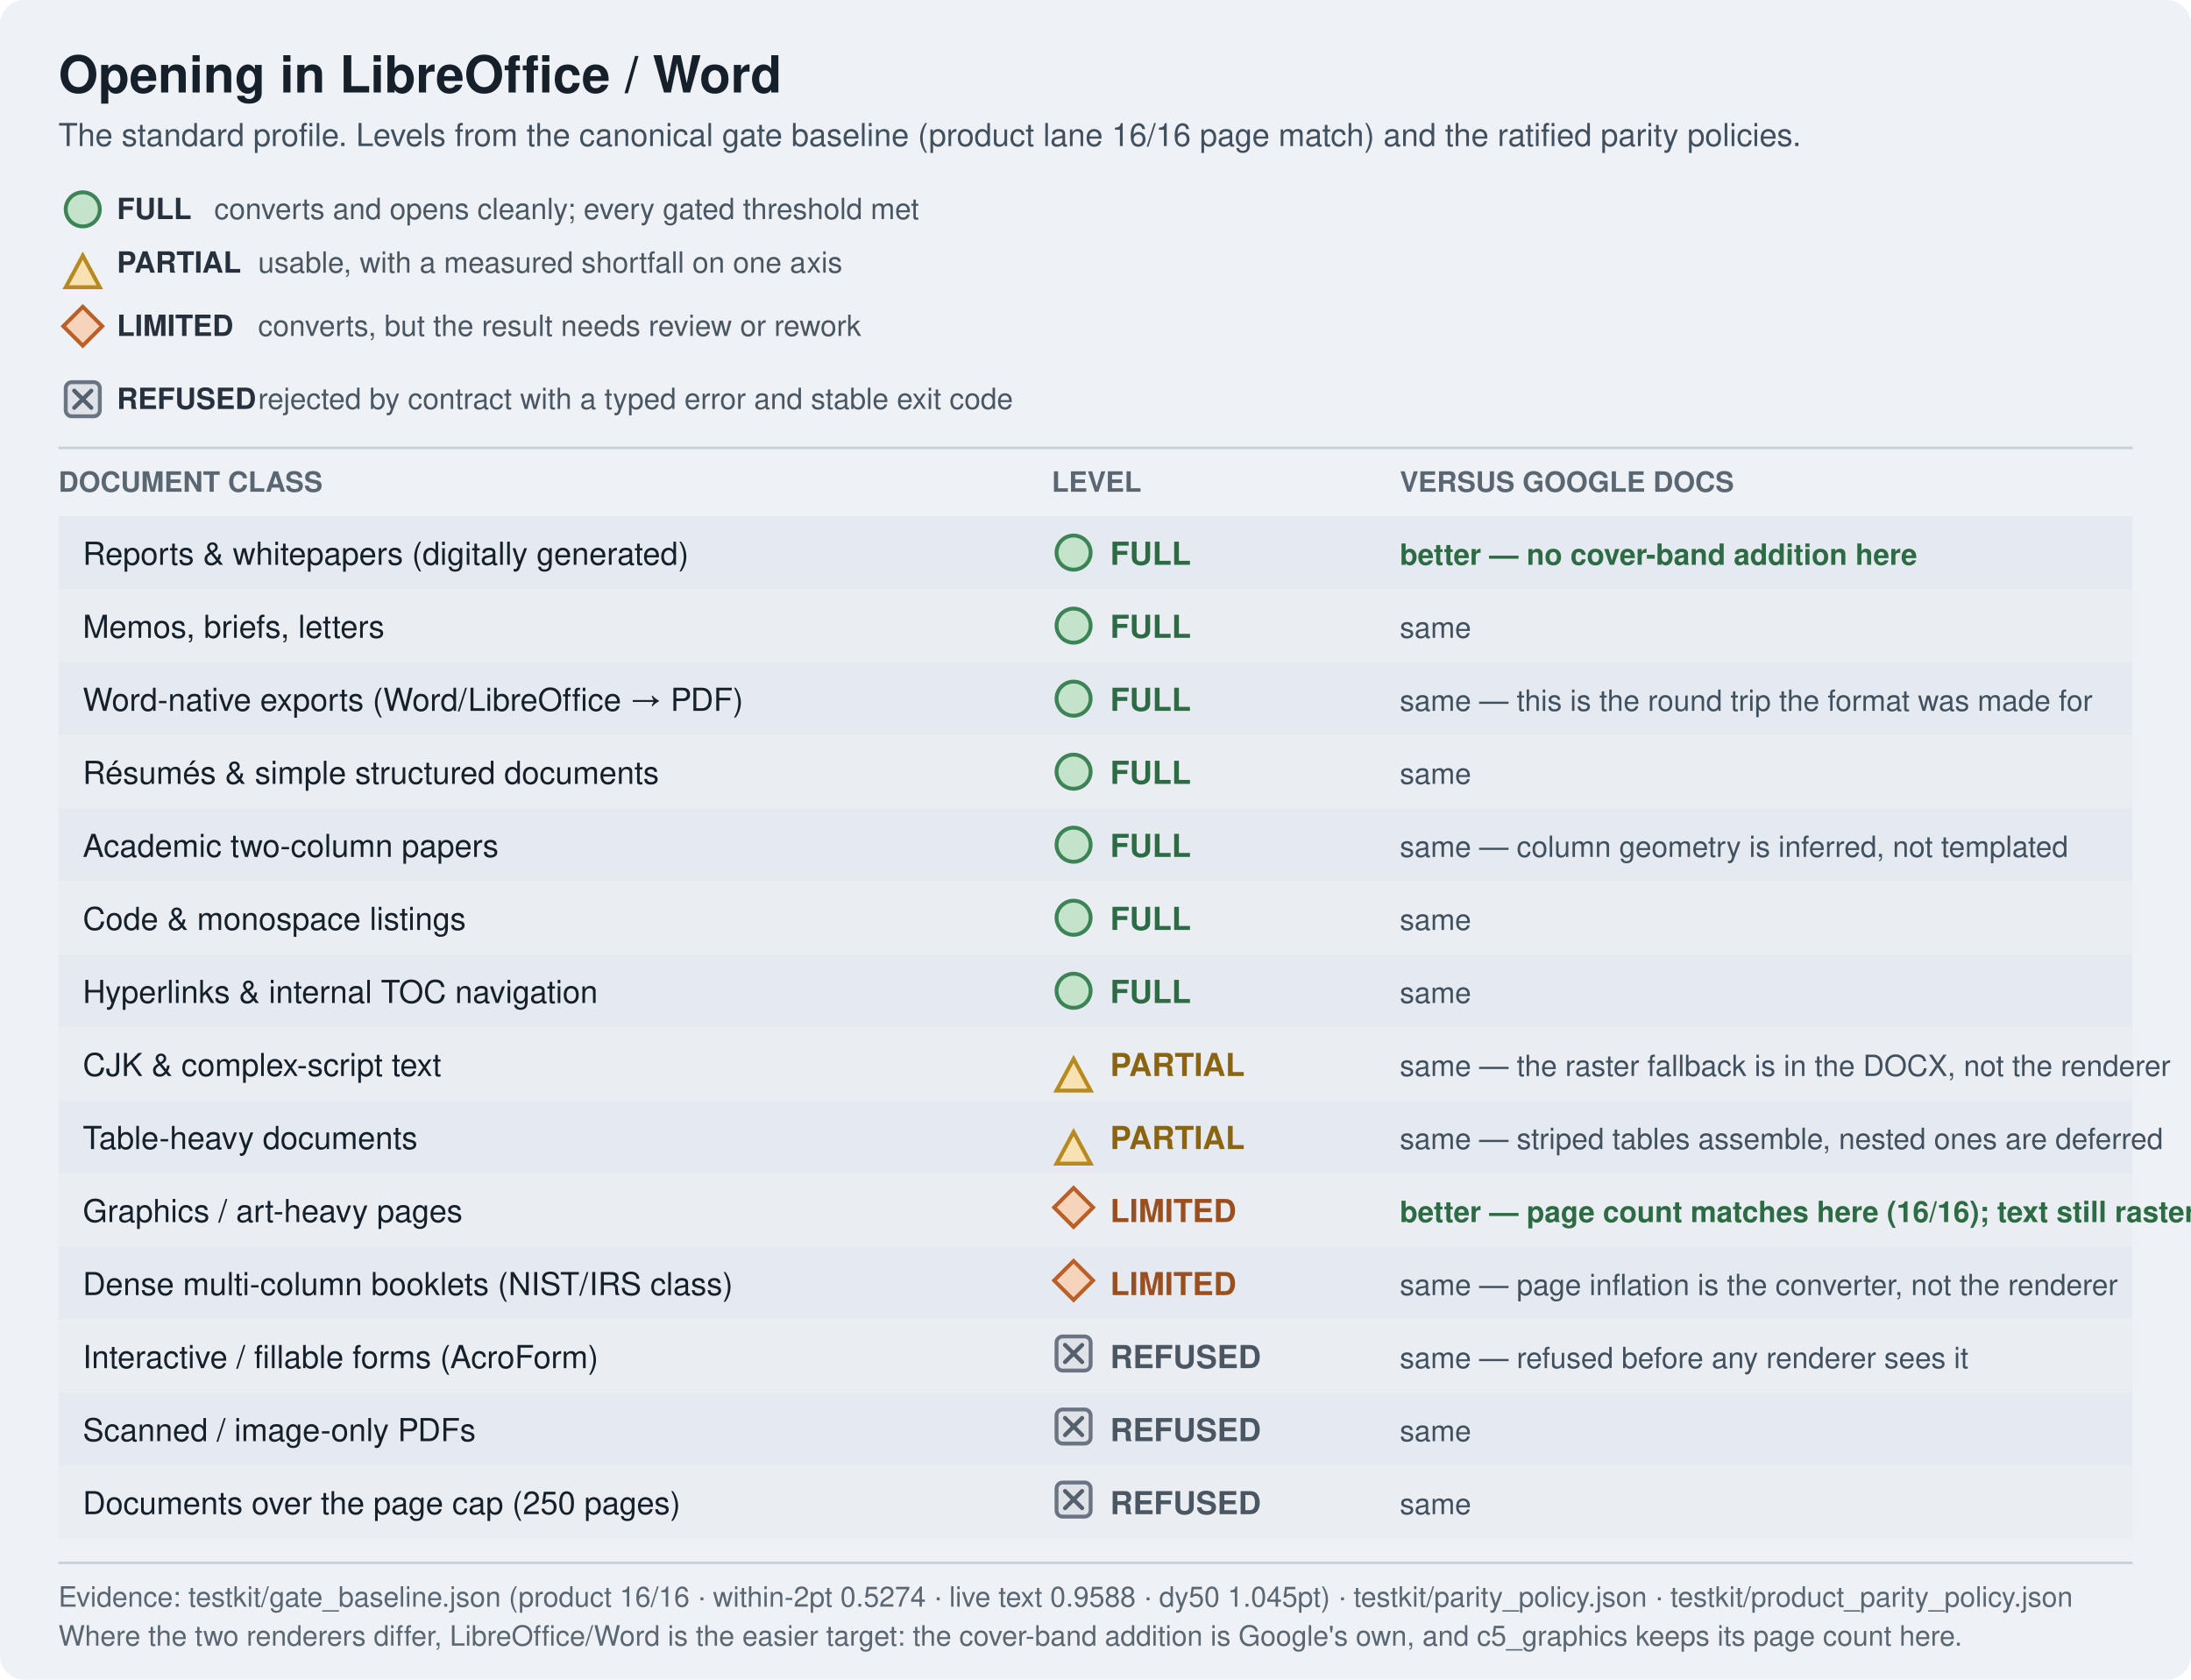
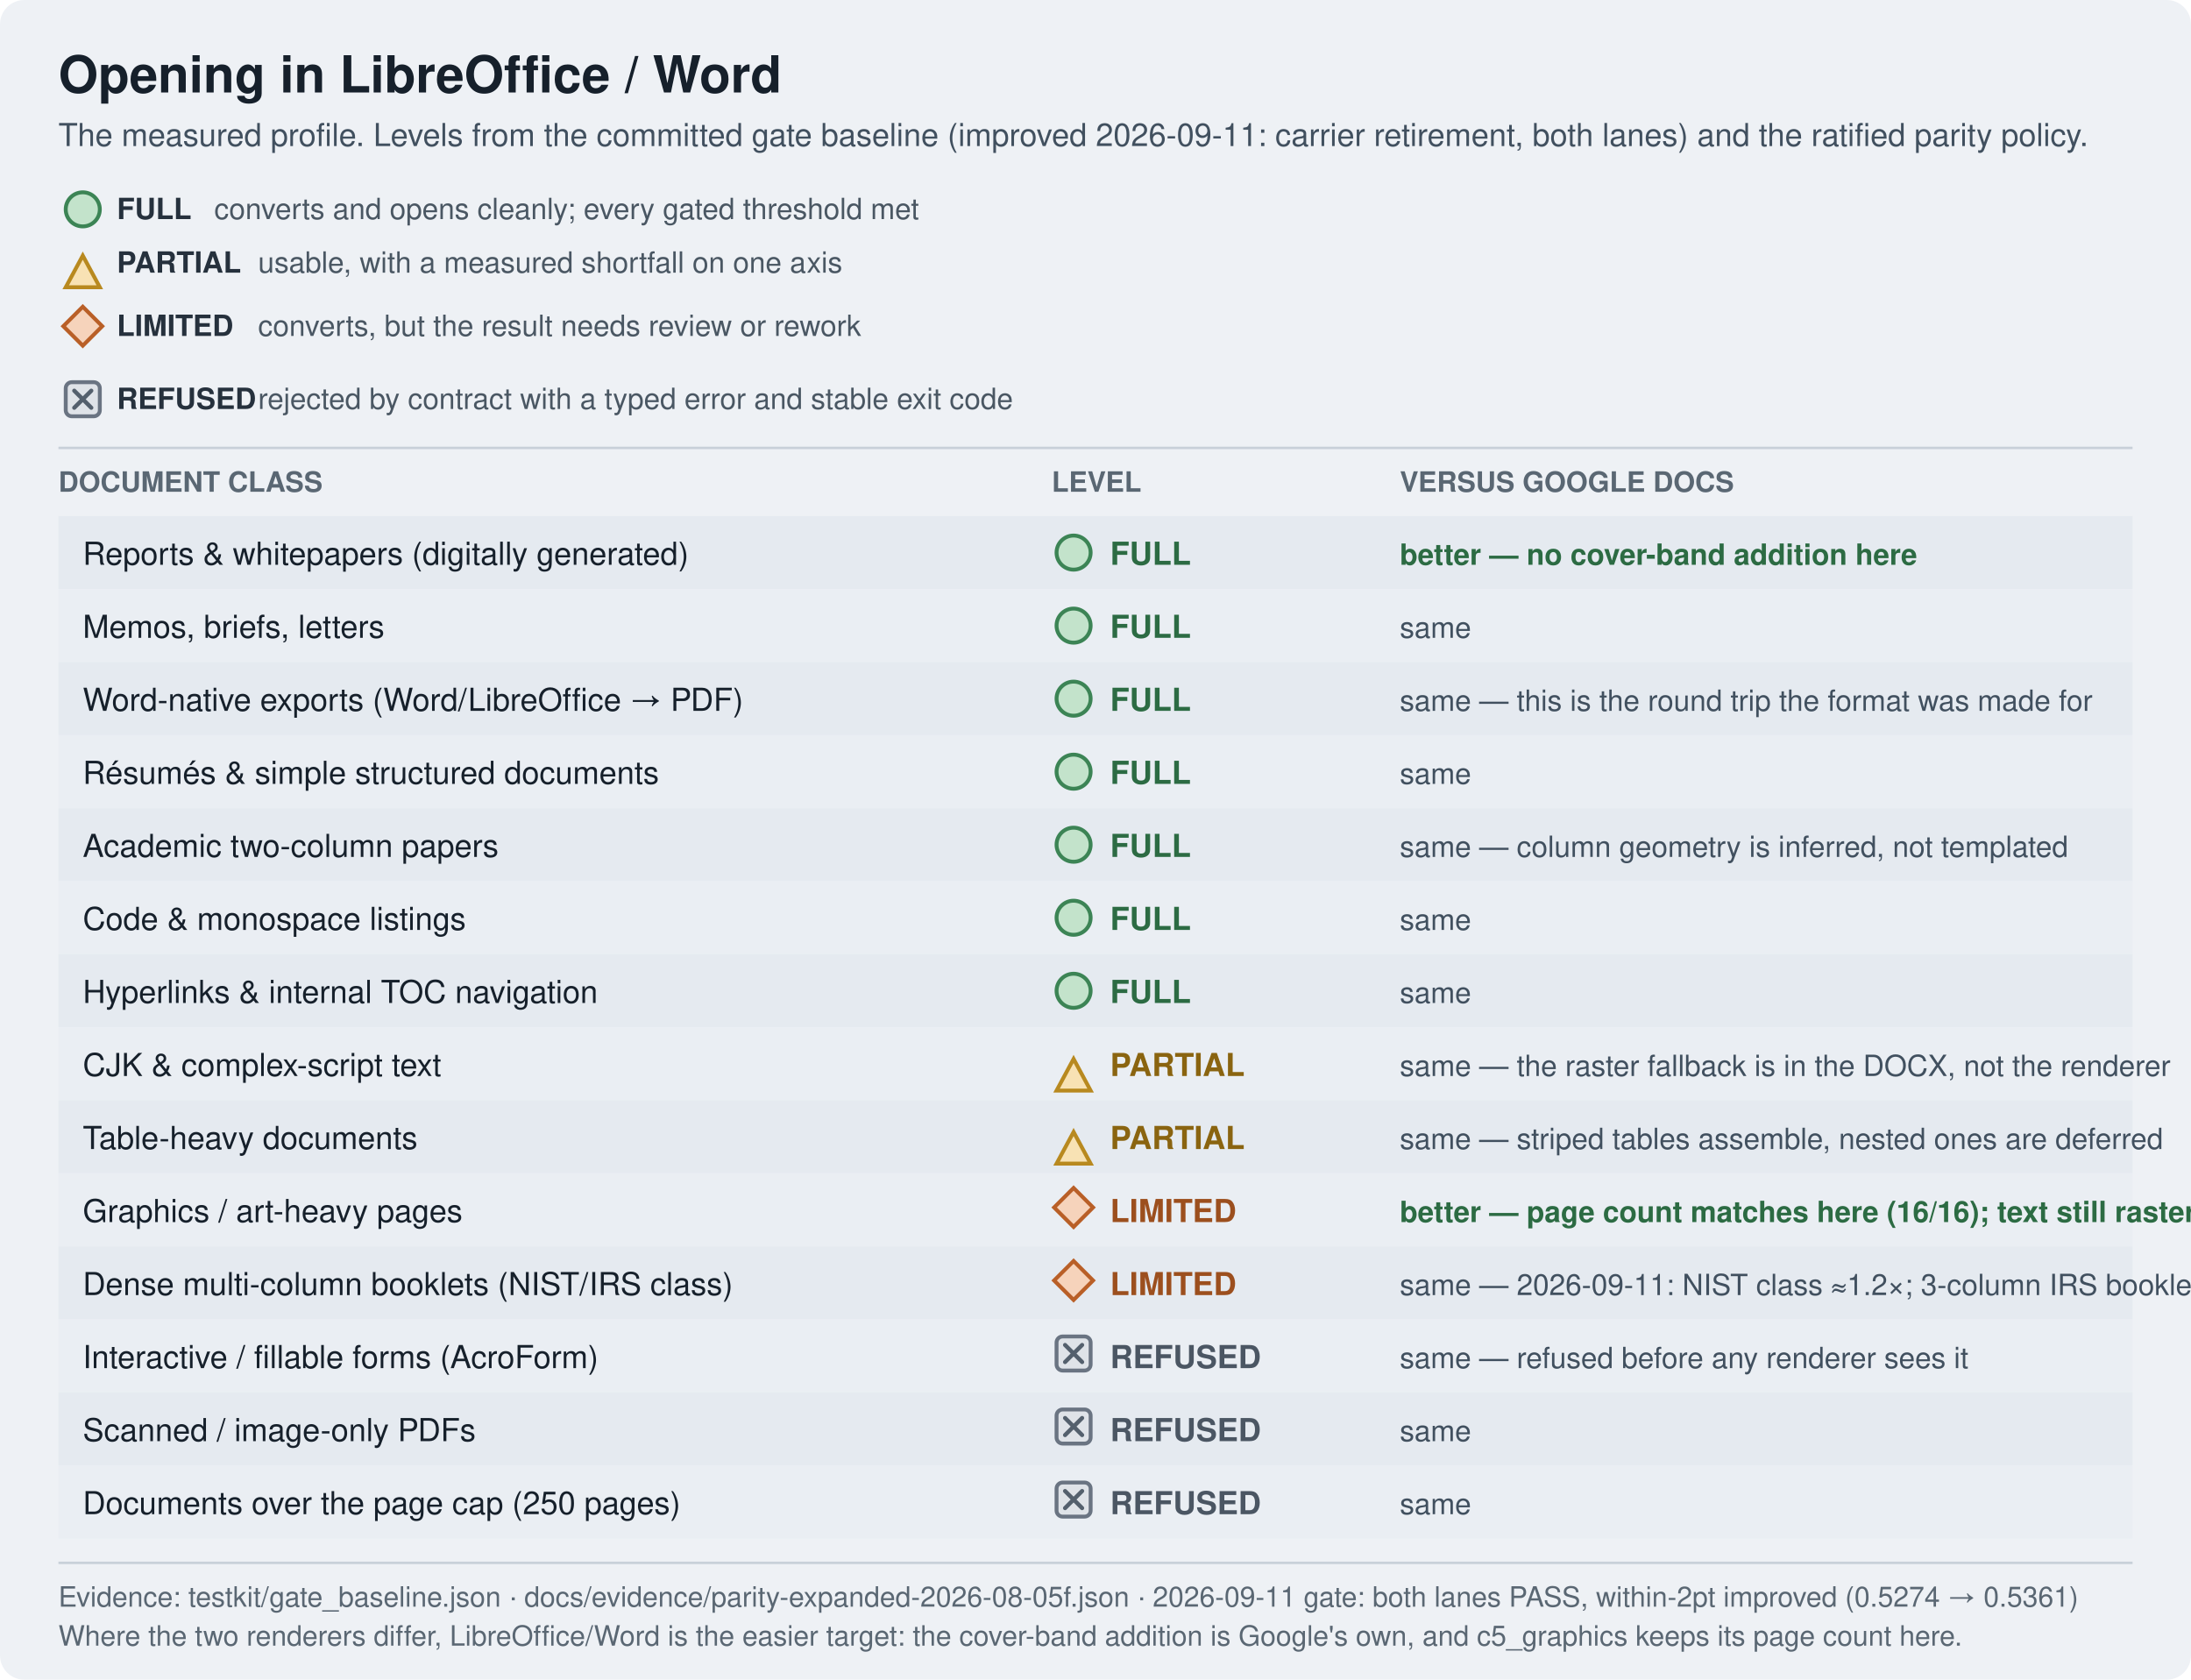
<svg xmlns="http://www.w3.org/2000/svg" viewBox="0 0 900 690" width="900" height="690" font-family="-apple-system, BlinkMacSystemFont, 'Segoe UI', Helvetica, Arial, sans-serif" role="img" aria-label="exactdoc support matrix for opening converted documents in LibreOffice or Word">
  <rect x="0" y="0" width="900" height="690" rx="10" fill="#eef1f5" />
  <text x="24" y="38" font-size="21" font-weight="700" fill="#16202b">Opening in LibreOffice / Word</text>
-   <text x="24" y="60" font-size="13" fill="#41505f">The standard profile. Levels from the canonical gate baseline (product lane 16/16 page match) and the ratified parity policies.</text>
+   <text x="24" y="60" font-size="13" fill="#41505f">The measured profile. Levels from the committed gate baseline (improved 2026-09-11: carrier retirement, both lanes) and the ratified parity policy.</text>
  <g font-size="12" fill="#26313d">
    <circle cx="34" cy="86" r="7" fill="#c3e3cb" stroke="#3c8455" stroke-width="1.6" />
    <text x="48" y="90" font-weight="600">FULL</text>
    <text x="88" y="90" fill="#4a5763">converts and opens cleanly; every gated threshold met</text>
    <polygon points="34,105 41,118 27,118" fill="#f8e2b4" stroke="#b8891f" stroke-width="1.6" />
    <text x="48" y="112" font-weight="600">PARTIAL</text>
    <text x="106" y="112" fill="#4a5763">usable, with a measured shortfall on one axis</text>
    <polygon points="34,126 42,134 34,142 26,134" fill="#f6d3bb" stroke="#b95f27" stroke-width="1.6" />
    <text x="48" y="138" font-weight="600">LIMITED</text>
    <text x="106" y="138" fill="#4a5763">converts, but the result needs review or rework</text>
    <g transform="translate(27,157)">
      <rect x="0" y="0" width="14" height="14" rx="2.5" fill="#dfe3e8" stroke="#6a7482" stroke-width="1.6" />
      <path d="M3.5 3.5 L10.5 10.5 M10.5 3.5 L3.5 10.5" stroke="#54606d" stroke-width="1.7" stroke-linecap="round" />
    </g>
    <text x="48" y="168" font-weight="600">REFUSED</text>
    <text x="106" y="168" fill="#4a5763">rejected by contract with a typed error and stable exit code</text>
  </g>
  <line x1="24" y1="184" x2="876" y2="184" stroke="#c8d0d9" stroke-width="1" />
  <g font-size="11.5" fill="#5a6773" font-weight="600">
    <text x="24" y="202">DOCUMENT CLASS</text>
    <text x="432" y="202">LEVEL</text>
    <text x="575" y="202">VERSUS GOOGLE DOCS</text>
  </g>
  <g font-size="13">
    <rect x="24" y="212" width="852" height="30" fill="#e5eaf0" />
    <text x="34" y="232" fill="#16202b">Reports &amp; whitepapers (digitally generated)</text>
    <circle cx="441" cy="227" r="7" fill="#c3e3cb" stroke="#3c8455" stroke-width="1.6" />
    <text x="456" y="232" fill="#2c6b43" font-weight="600">FULL</text>
    <text x="575" y="232" fill="#2c6b43" font-size="12" font-weight="600">better — no cover-band addition here</text>
    <rect x="24" y="242" width="852" height="30" fill="#eaeef3" />
    <text x="34" y="262" fill="#16202b">Memos, briefs, letters</text>
    <circle cx="441" cy="257" r="7" fill="#c3e3cb" stroke="#3c8455" stroke-width="1.6" />
    <text x="456" y="262" fill="#2c6b43" font-weight="600">FULL</text>
    <text x="575" y="262" fill="#41505f" font-size="12">same</text>
    <rect x="24" y="272" width="852" height="30" fill="#e5eaf0" />
    <text x="34" y="292" fill="#16202b">Word-native exports (Word/LibreOffice → PDF)</text>
    <circle cx="441" cy="287" r="7" fill="#c3e3cb" stroke="#3c8455" stroke-width="1.6" />
    <text x="456" y="292" fill="#2c6b43" font-weight="600">FULL</text>
    <text x="575" y="292" fill="#41505f" font-size="12">same — this is the round trip the format was made for</text>
    <rect x="24" y="302" width="852" height="30" fill="#eaeef3" />
    <text x="34" y="322" fill="#16202b">Résumés &amp; simple structured documents</text>
    <circle cx="441" cy="317" r="7" fill="#c3e3cb" stroke="#3c8455" stroke-width="1.6" />
    <text x="456" y="322" fill="#2c6b43" font-weight="600">FULL</text>
    <text x="575" y="322" fill="#41505f" font-size="12">same</text>
    <rect x="24" y="332" width="852" height="30" fill="#e5eaf0" />
    <text x="34" y="352" fill="#16202b">Academic two-column papers</text>
    <circle cx="441" cy="347" r="7" fill="#c3e3cb" stroke="#3c8455" stroke-width="1.6" />
    <text x="456" y="352" fill="#2c6b43" font-weight="600">FULL</text>
    <text x="575" y="352" fill="#41505f" font-size="12">same — column geometry is inferred, not templated</text>
    <rect x="24" y="362" width="852" height="30" fill="#eaeef3" />
    <text x="34" y="382" fill="#16202b">Code &amp; monospace listings</text>
    <circle cx="441" cy="377" r="7" fill="#c3e3cb" stroke="#3c8455" stroke-width="1.6" />
    <text x="456" y="382" fill="#2c6b43" font-weight="600">FULL</text>
    <text x="575" y="382" fill="#41505f" font-size="12">same</text>
    <rect x="24" y="392" width="852" height="30" fill="#e5eaf0" />
    <text x="34" y="412" fill="#16202b">Hyperlinks &amp; internal TOC navigation</text>
    <circle cx="441" cy="407" r="7" fill="#c3e3cb" stroke="#3c8455" stroke-width="1.6" />
    <text x="456" y="412" fill="#2c6b43" font-weight="600">FULL</text>
    <text x="575" y="412" fill="#41505f" font-size="12">same</text>
    <rect x="24" y="422" width="852" height="30" fill="#eaeef3" />
    <text x="34" y="442" fill="#16202b">CJK &amp; complex-script text</text>
    <polygon points="441,435 448,448 434,448" fill="#f8e2b4" stroke="#b8891f" stroke-width="1.6" />
    <text x="456" y="442" fill="#8a6410" font-weight="600">PARTIAL</text>
    <text x="575" y="442" fill="#41505f" font-size="12">same — the raster fallback is in the DOCX, not the renderer</text>
    <rect x="24" y="452" width="852" height="30" fill="#e5eaf0" />
    <text x="34" y="472" fill="#16202b">Table-heavy documents</text>
    <polygon points="441,465 448,478 434,478" fill="#f8e2b4" stroke="#b8891f" stroke-width="1.6" />
    <text x="456" y="472" fill="#8a6410" font-weight="600">PARTIAL</text>
    <text x="575" y="472" fill="#41505f" font-size="12">same — striped tables assemble, nested ones are deferred</text>
    <rect x="24" y="482" width="852" height="30" fill="#eaeef3" />
    <text x="34" y="502" fill="#16202b">Graphics / art-heavy pages</text>
    <polygon points="441,488 449,496 441,504 433,496" fill="#f6d3bb" stroke="#b95f27" stroke-width="1.6" />
    <text x="456" y="502" fill="#9c4f1e" font-weight="600">LIMITED</text>
    <text x="575" y="502" fill="#2c6b43" font-size="12" font-weight="600">better — page count matches here (16/16); text still raster</text>
    <rect x="24" y="512" width="852" height="30" fill="#e5eaf0" />
    <text x="34" y="532" fill="#16202b">Dense multi-column booklets (NIST/IRS class)</text>
    <polygon points="441,518 449,526 441,534 433,526" fill="#f6d3bb" stroke="#b95f27" stroke-width="1.6" />
    <text x="456" y="532" fill="#9c4f1e" font-weight="600">LIMITED</text>
-     <text x="575" y="532" fill="#41505f" font-size="12">same — page inflation is the converter, not the renderer</text>
+     <text x="575" y="532" fill="#41505f" font-size="12">same — 2026-09-11: NIST class ≈1.2×; 3-column IRS booklets still 2.3×</text>
    <rect x="24" y="542" width="852" height="30" fill="#eaeef3" />
    <text x="34" y="562" fill="#16202b">Interactive / fillable forms (AcroForm)</text>
    <g transform="translate(434,549)">
      <rect x="0" y="0" width="14" height="14" rx="2.5" fill="#dfe3e8" stroke="#6a7482" stroke-width="1.6" />
      <path d="M3.5 3.5 L10.5 10.5 M10.5 3.5 L3.5 10.5" stroke="#54606d" stroke-width="1.7" stroke-linecap="round" />
    </g>
    <text x="456" y="562" fill="#4b5663" font-weight="600">REFUSED</text>
    <text x="575" y="562" fill="#41505f" font-size="12">same — refused before any renderer sees it</text>
    <rect x="24" y="572" width="852" height="30" fill="#e5eaf0" />
    <text x="34" y="592" fill="#16202b">Scanned / image-only PDFs</text>
    <g transform="translate(434,579)">
      <rect x="0" y="0" width="14" height="14" rx="2.5" fill="#dfe3e8" stroke="#6a7482" stroke-width="1.6" />
      <path d="M3.5 3.5 L10.5 10.5 M10.5 3.5 L3.5 10.5" stroke="#54606d" stroke-width="1.7" stroke-linecap="round" />
    </g>
    <text x="456" y="592" fill="#4b5663" font-weight="600">REFUSED</text>
    <text x="575" y="592" fill="#41505f" font-size="12">same</text>
    <rect x="24" y="602" width="852" height="30" fill="#eaeef3" />
    <text x="34" y="622" fill="#16202b">Documents over the page cap (250 pages)</text>
    <g transform="translate(434,609)">
      <rect x="0" y="0" width="14" height="14" rx="2.5" fill="#dfe3e8" stroke="#6a7482" stroke-width="1.6" />
      <path d="M3.5 3.5 L10.5 10.5 M10.5 3.5 L3.5 10.5" stroke="#54606d" stroke-width="1.7" stroke-linecap="round" />
    </g>
    <text x="456" y="622" fill="#4b5663" font-weight="600">REFUSED</text>
    <text x="575" y="622" fill="#41505f" font-size="12">same</text>
  </g>
  <line x1="24" y1="642" x2="876" y2="642" stroke="#c8d0d9" stroke-width="1" />
-   <text x="24" y="660" font-size="11.5" fill="#5a6773">Evidence: testkit/gate_baseline.json (product 16/16 · within-2pt 0.5274 · live text 0.9588 · dy50 1.045pt) · testkit/parity_policy.json · testkit/product_parity_policy.json</text>
+   <text x="24" y="660" font-size="11.5" fill="#5a6773">Evidence: testkit/gate_baseline.json · docs/evidence/parity-expanded-2026-08-05f.json · 2026-09-11 gate: both lanes PASS, within-2pt improved (0.5274 → 0.5361)</text>
  <text x="24" y="676" font-size="11.5" fill="#5a6773">Where the two renderers differ, LibreOffice/Word is the easier target: the cover-band addition is Google's own, and c5_graphics keeps its page count here.</text>
</svg>
